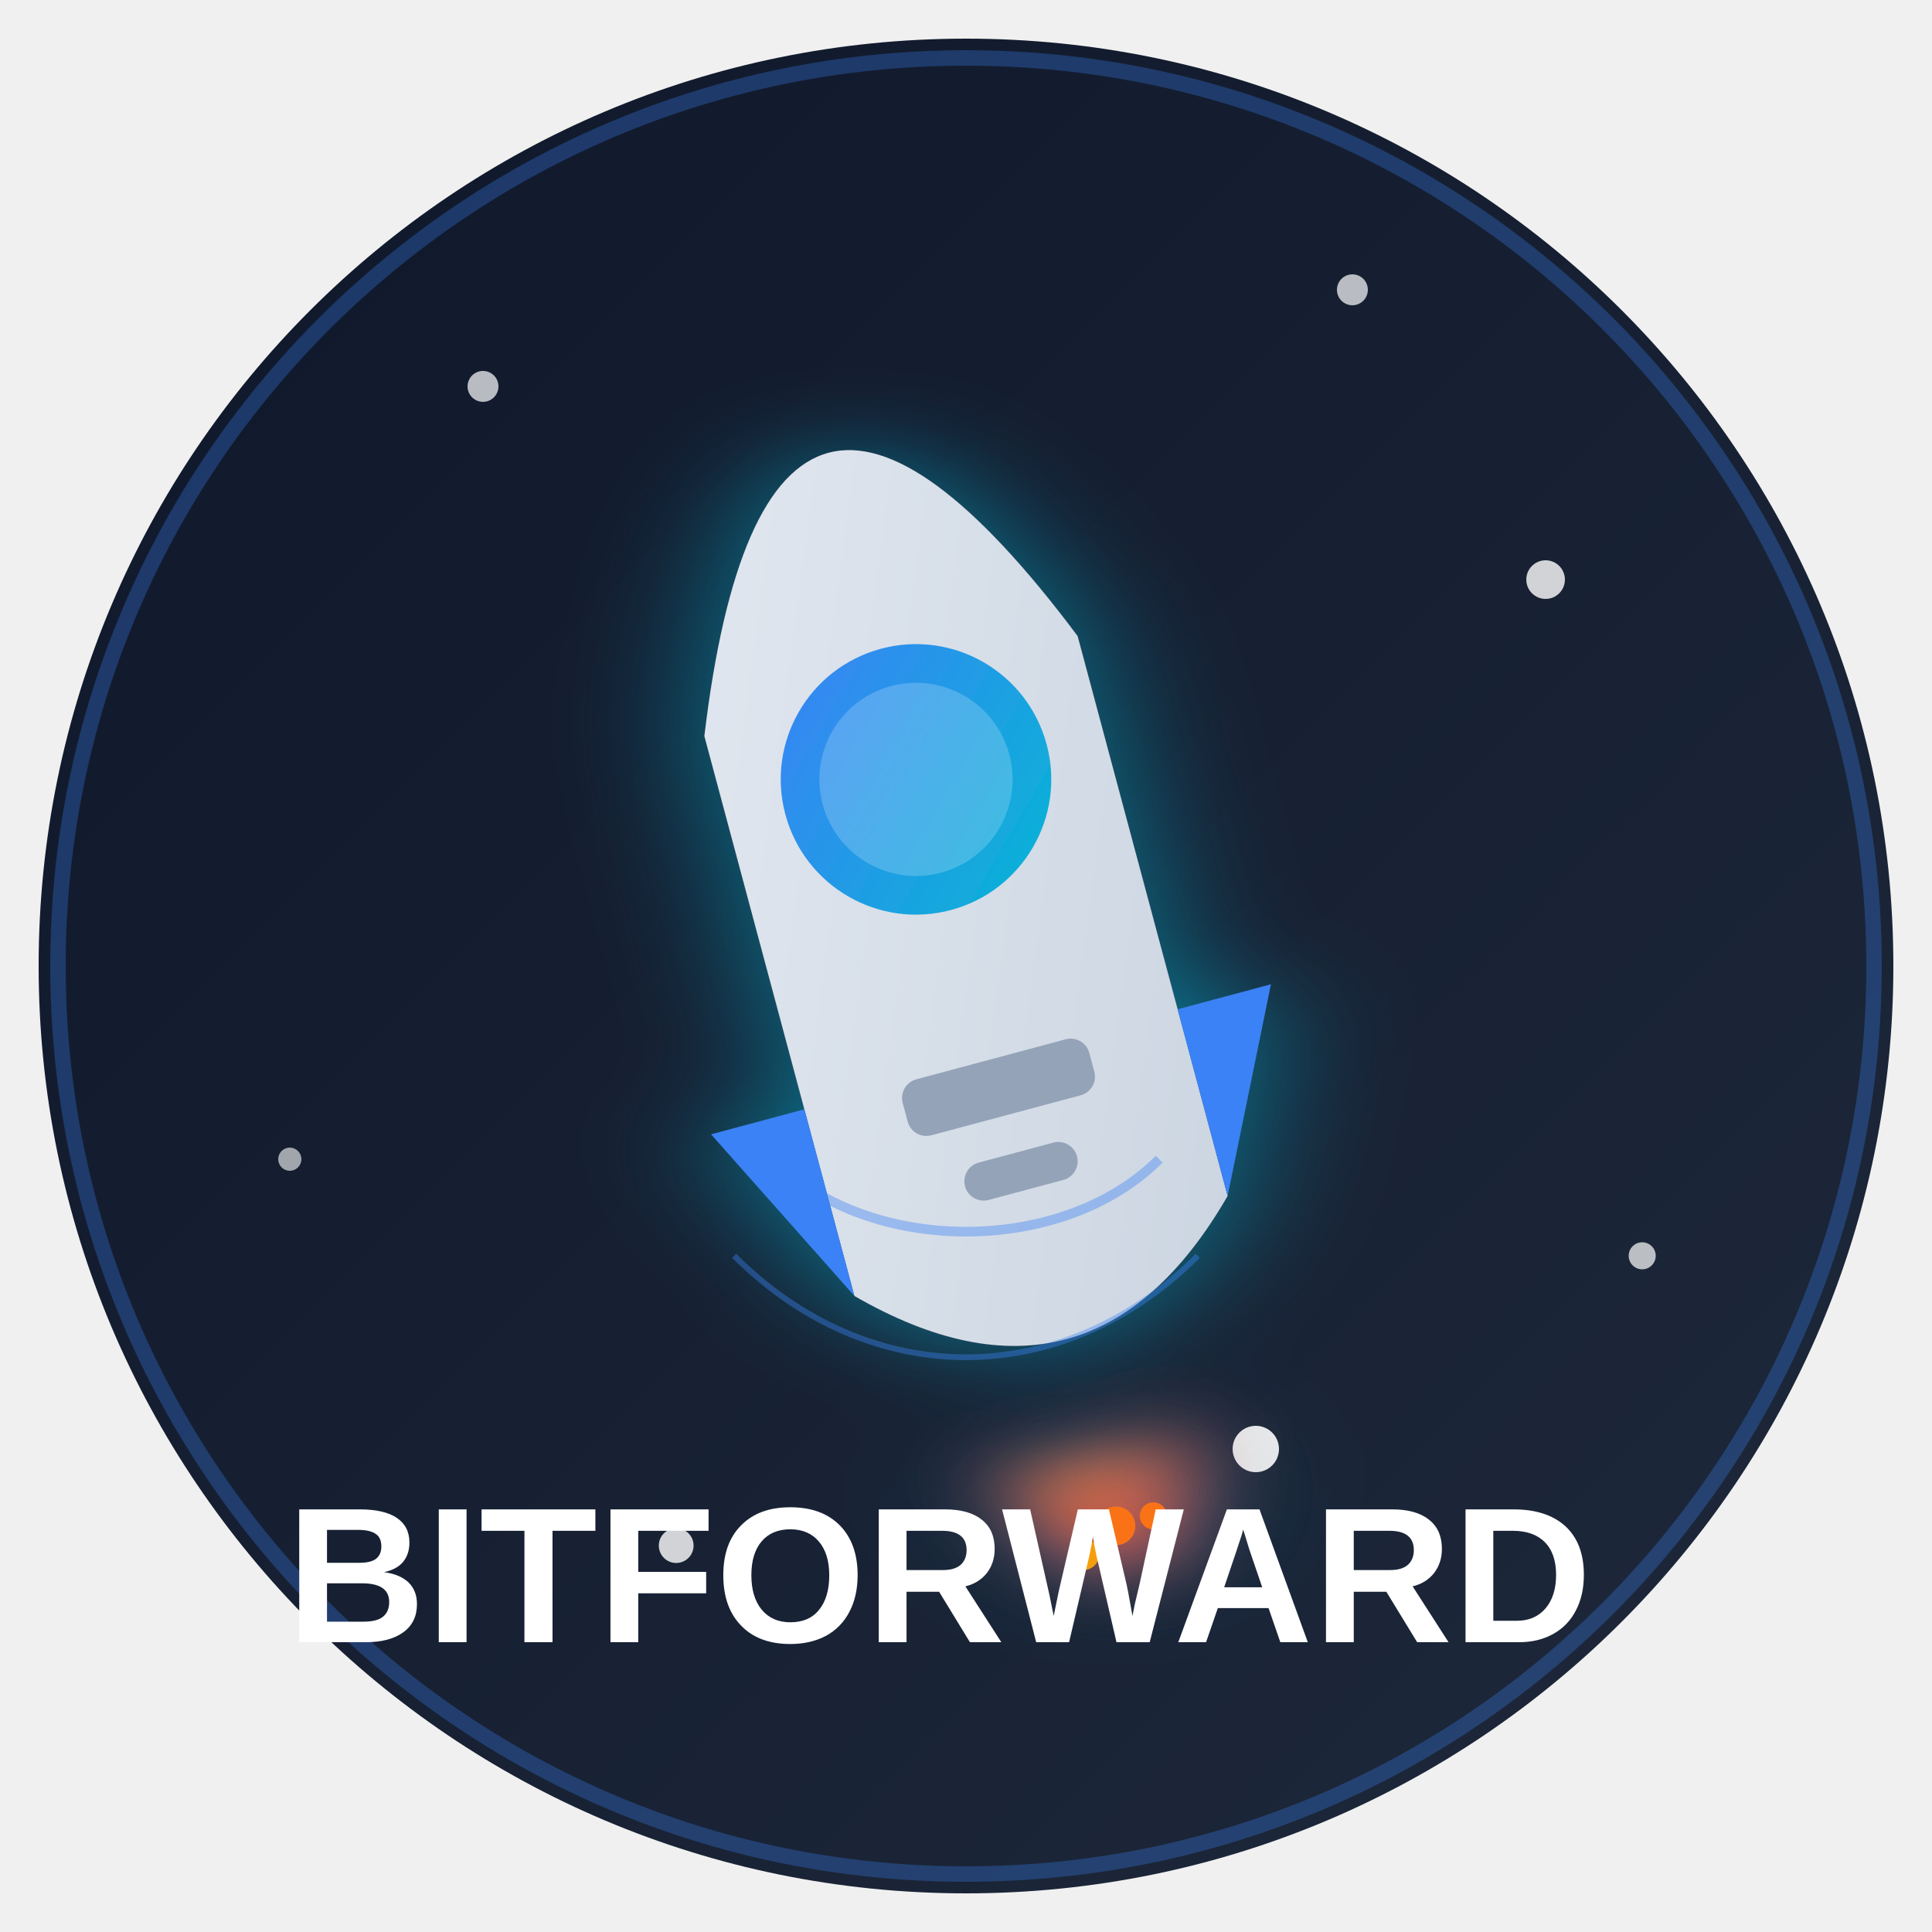
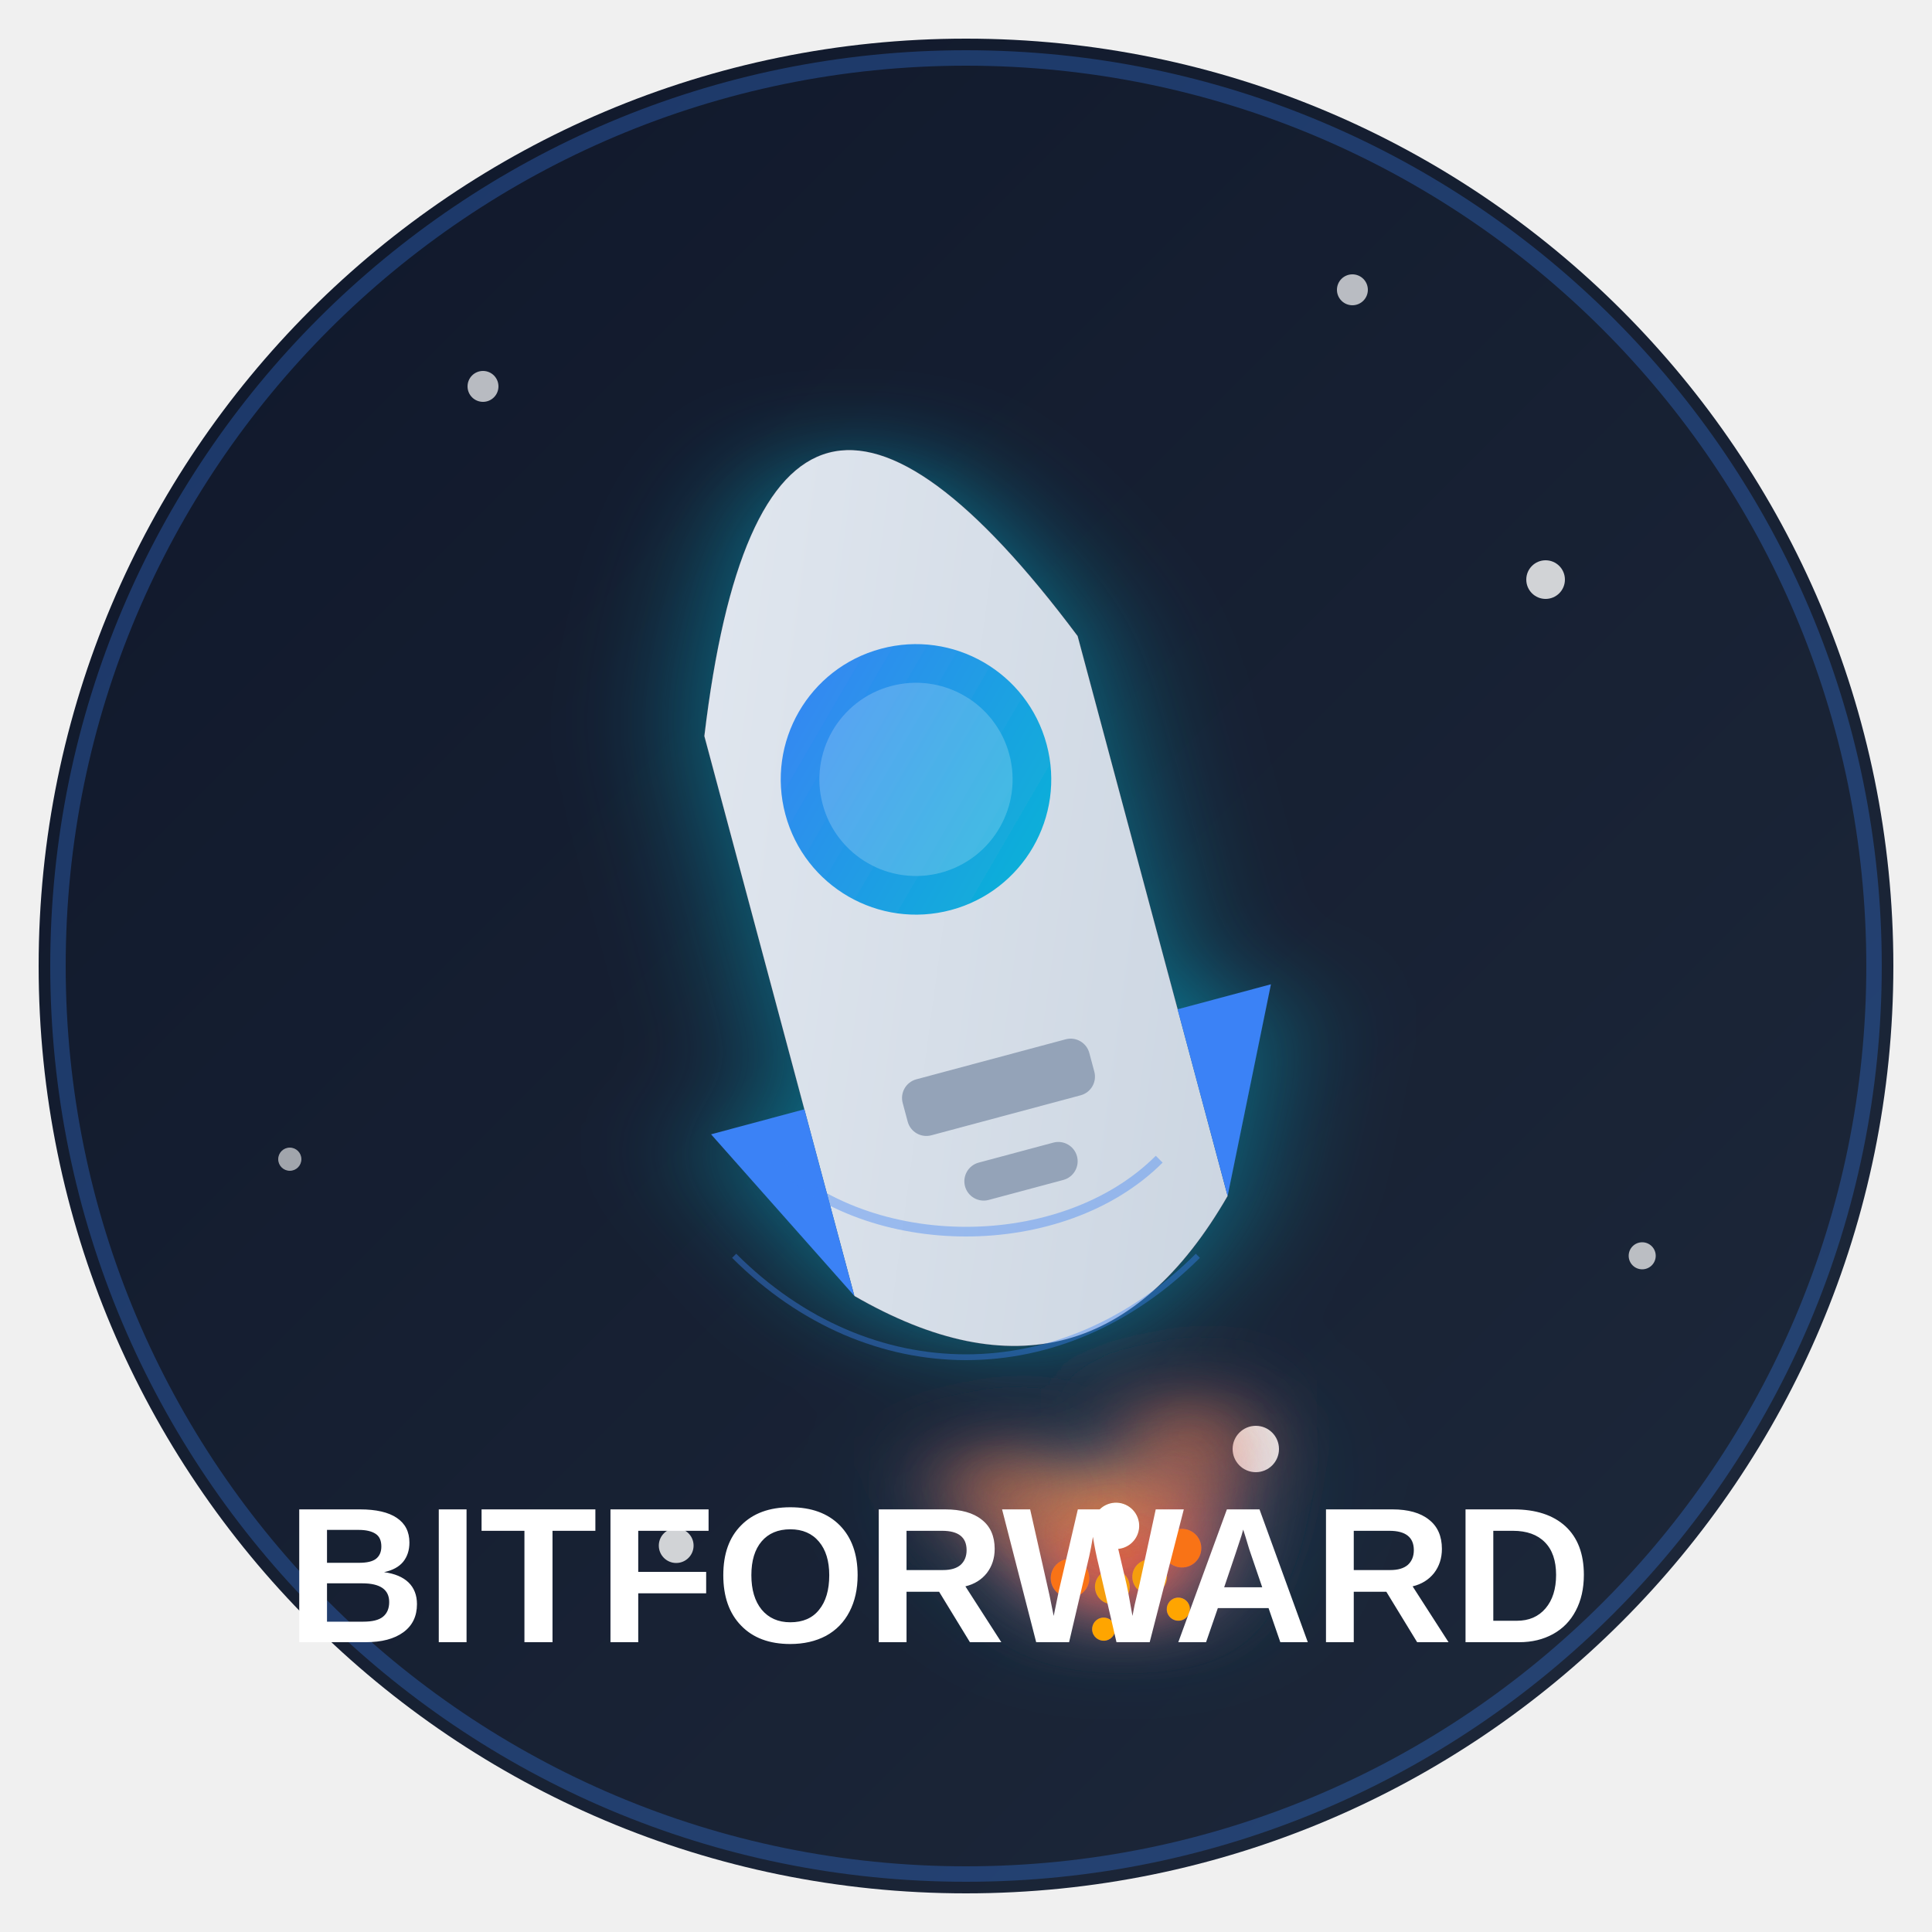
<svg xmlns="http://www.w3.org/2000/svg" viewBox="0 0 100 100">
  <defs>
    <linearGradient id="rocketGradient" x1="0%" y1="0%" x2="100%" y2="100%">
      <stop offset="0%" stop-color="#0F172A" />
      <stop offset="100%" stop-color="#1E293B" />
    </linearGradient>
    <linearGradient id="flameGradient" x1="0%" y1="0%" x2="100%" y2="100%">
      <stop offset="0%" stop-color="#F97316" />
      <stop offset="100%" stop-color="#EF4444" />
      <animate attributeName="y1" values="0%;30%;0%" dur="0.8s" repeatCount="indefinite" />
    </linearGradient>
    <linearGradient id="flameGradient2" x1="0%" y1="0%" x2="100%" y2="100%">
      <stop offset="0%" stop-color="#F59E0B" />
      <stop offset="100%" stop-color="#F97316" />
      <animate attributeName="y1" values="20%;50%;20%" dur="1s" repeatCount="indefinite" />
    </linearGradient>
    <linearGradient id="rocketBodyGradient" x1="0%" y1="0%" x2="100%" y2="100%">
      <stop offset="0%" stop-color="#E2E8F0" />
      <stop offset="100%" stop-color="#CBD5E1" />
    </linearGradient>
    <linearGradient id="windowGradient" x1="0%" y1="0%" x2="100%" y2="100%">
      <stop offset="0%" stop-color="#3B82F6" />
      <stop offset="100%" stop-color="#06B6D4" />
      <animate attributeName="x1" values="0%;100%;0%" dur="3s" repeatCount="indefinite" />
    </linearGradient>
    <filter id="glow" x="-20%" y="-20%" width="140%" height="140%">
      <feGaussianBlur stdDeviation="3" result="blur" />
      <feFlood flood-color="#06B6D4" flood-opacity="0.6" result="glowColor" />
      <feComposite in="glowColor" in2="blur" operator="in" result="softGlow" />
      <feMerge>
        <feMergeNode in="softGlow" />
        <feMergeNode in="SourceGraphic" />
      </feMerge>
    </filter>
    <filter id="flameBlur" x="-50%" y="-50%" width="200%" height="200%">
      <feGaussianBlur in="SourceGraphic" stdDeviation="2" />
    </filter>
  </defs>
  <circle cx="50" cy="50" r="48" fill="url(#rocketGradient)">
    <animate attributeName="opacity" values="0.95;1;0.95" dur="3s" repeatCount="indefinite" />
  </circle>
  <circle cx="50" cy="50" r="47" fill="none" stroke="#3B82F6" stroke-width="0.8" stroke-opacity="0.3">
    <animate attributeName="stroke-opacity" values="0.2;0.5;0.2" dur="2s" repeatCount="indefinite" />
    <animate attributeName="r" values="47;48;47" dur="3s" repeatCount="indefinite" />
  </circle>
  <g class="stars">
    <circle cx="25" cy="20" r="0.8" fill="white" opacity="0.7">
      <animate attributeName="opacity" values="0.4;0.9;0.4" dur="3s" repeatCount="indefinite" />
    </circle>
    <circle cx="80" cy="30" r="1" fill="white" opacity="0.8">
      <animate attributeName="opacity" values="0.5;1;0.5" dur="2.5s" repeatCount="indefinite" />
    </circle>
    <circle cx="15" cy="60" r="0.6" fill="white" opacity="0.6">
      <animate attributeName="opacity" values="0.3;0.8;0.3" dur="4s" repeatCount="indefinite" />
    </circle>
    <circle cx="65" cy="75" r="1.2" fill="white" opacity="0.9">
      <animate attributeName="opacity" values="0.6;1;0.6" dur="3.2s" repeatCount="indefinite" />
    </circle>
    <circle cx="85" cy="65" r="0.7" fill="white" opacity="0.7">
      <animate attributeName="opacity" values="0.4;0.9;0.4" dur="3.8s" repeatCount="indefinite" />
    </circle>
    <circle cx="35" cy="80" r="0.9" fill="white" opacity="0.8">
      <animate attributeName="opacity" values="0.5;1;0.5" dur="2.7s" repeatCount="indefinite" />
    </circle>
    <circle cx="70" cy="15" r="0.8" fill="white" opacity="0.7">
      <animate attributeName="opacity" values="0.4;0.8;0.4" dur="3.3s" repeatCount="indefinite" />
    </circle>
  </g>
  <g filter="url(#glow)" transform="translate(50, 50) rotate(-15) translate(-25, -35)">
    <g class="flames">
-       <path d="M20,60 Q25,75 30,60 Q25,65 20,60 Z" fill="url(#flameGradient)" opacity="0.9" filter="url(#flameBlur)">
-         <animate attributeName="d" values="           M20,60 Q25,75 30,60 Q25,65 20,60 Z;           M20,60 Q25,72 30,60 Q25,63 20,60 Z;           M20,60 Q25,78 30,60 Q25,67 20,60 Z;           M20,60 Q25,75 30,60 Q25,65 20,60 Z" dur="0.6s" repeatCount="indefinite" />
-         <animate attributeName="opacity" values="0.8;1;0.8" dur="0.3s" repeatCount="indefinite" />
+       <path d="M18,60 Q25,80 32,60 Q25,70 18,60 Z" fill="url(#flameGradient)" opacity="0.95" filter="url(#flameBlur)">
+         <animate attributeName="d" values="           M18,60 Q25,80 32,60 Q25,70 18,60 Z;           M17,60 Q25,75 33,60 Q25,67 17,60 Z;           M16,60 Q25,85 34,60 Q25,73 16,60 Z;           M18,60 Q25,78 32,60 Q25,68 18,60 Z;           M18,60 Q25,80 32,60 Q25,70 18,60 Z" dur="0.4s" repeatCount="indefinite" />
+         <animate attributeName="opacity" values="0.9;1;0.85;1;0.9" dur="0.3s" repeatCount="indefinite" />
      </path>
-       <path d="M22,60 Q25,68 28,60 Q25,63 22,60 Z" fill="url(#flameGradient2)" opacity="0.7" filter="url(#flameBlur)">
-         <animate attributeName="d" values="           M22,60 Q25,68 28,60 Q25,63 22,60 Z;           M22,60 Q25,65 28,60 Q25,62 22,60 Z;           M22,60 Q25,70 28,60 Q25,64 22,60 Z;           M22,60 Q25,68 28,60 Q25,63 22,60 Z" dur="0.5s" repeatCount="indefinite" />
-         <animate attributeName="opacity" values="0.6;0.9;0.6" dur="0.4s" repeatCount="indefinite" />
+       <path d="M20,60 Q25,72 30,60 Q25,65 20,60 Z" fill="url(#flameGradient2)" opacity="0.85" filter="url(#flameBlur)">
+         <animate attributeName="d" values="           M20,60 Q25,72 30,60 Q25,65 20,60 Z;           M19,60 Q25,68 31,60 Q25,63 19,60 Z;           M21,60 Q25,75 29,60 Q25,67 21,60 Z;           M20,60 Q25,70 30,60 Q25,64 20,60 Z;           M20,60 Q25,72 30,60 Q25,65 20,60 Z" dur="0.35s" repeatCount="indefinite" />
+         <animate attributeName="opacity" values="0.7;0.95;0.75;0.9;0.7" dur="0.3s" repeatCount="indefinite" />
      </path>
-       <circle cx="25" cy="65" r="1" fill="#F97316">
-         <animate attributeName="cy" values="65;75;85" dur="0.8s" repeatCount="indefinite" />
-         <animate attributeName="opacity" values="0.9;0.5;0" dur="0.8s" repeatCount="indefinite" />
+       <path d="M18,58 Q20,70 22,58 Q20,63 18,58 Z" fill="#F97316" opacity="0.8" filter="url(#flameBlur)">
+         <animate attributeName="d" values="           M18,58 Q20,70 22,58 Q20,63 18,58 Z;           M17,58 Q20,66 23,58 Q20,61 17,58 Z;           M18,58 Q20,73 22,58 Q20,65 18,58 Z;           M18,58 Q20,70 22,58 Q20,63 18,58 Z" dur="0.45s" repeatCount="indefinite" />
+         <animate attributeName="opacity" values="0.7;0.9;0.65;0.85;0.7" dur="0.4s" repeatCount="indefinite" />
+       </path>
+       <path d="M28,58 Q30,70 32,58 Q30,63 28,58 Z" fill="#F97316" opacity="0.8" filter="url(#flameBlur)">
+         <animate attributeName="d" values="           M28,58 Q30,70 32,58 Q30,63 28,58 Z;           M27,58 Q30,66 33,58 Q30,61 27,58 Z;           M28,58 Q30,73 32,58 Q30,65 28,58 Z;           M28,58 Q30,70 32,58 Q30,63 28,58 Z" dur="0.4s" repeatCount="indefinite" />
+         <animate attributeName="opacity" values="0.65;0.85;0.7;0.9;0.65" dur="0.35s" repeatCount="indefinite" />
+       </path>
+       <circle cx="25" cy="65" r="1.2" fill="#FFF">
+         <animate attributeName="cy" values="65;78;90" dur="0.7s" repeatCount="indefinite" />
+         <animate attributeName="r" values="1.2;0.8;0.3" dur="0.7s" repeatCount="indefinite" />
+         <animate attributeName="opacity" values="1;0.7;0" dur="0.7s" repeatCount="indefinite" />
      </circle>
-       <circle cx="23" cy="66" r="0.8" fill="#F59E0B">
-         <animate attributeName="cy" values="66;74;82" dur="0.7s" repeatCount="indefinite" />
-         <animate attributeName="opacity" values="0.9;0.5;0" dur="0.7s" repeatCount="indefinite" />
+       <circle cx="22" cy="67" r="1" fill="#F97316">
+         <animate attributeName="cy" values="67;77;87" dur="0.8s" repeatCount="indefinite" />
+         <animate attributeName="cx" values="22;21;20" dur="0.8s" repeatCount="indefinite" />
+         <animate attributeName="r" values="1;0.7;0.2" dur="0.8s" repeatCount="indefinite" />
+         <animate attributeName="opacity" values="0.95;0.6;0" dur="0.8s" repeatCount="indefinite" />
      </circle>
-       <circle cx="27" cy="65" r="0.7" fill="#F97316">
-         <animate attributeName="cy" values="65;72;80" dur="0.9s" repeatCount="indefinite" />
+       <circle cx="28" cy="67" r="1" fill="#F97316">
+         <animate attributeName="cy" values="67;77;87" dur="0.75s" repeatCount="indefinite" />
+         <animate attributeName="cx" values="28;29;30" dur="0.75s" repeatCount="indefinite" />
+         <animate attributeName="r" values="1;0.7;0.2" dur="0.75s" repeatCount="indefinite" />
+         <animate attributeName="opacity" values="0.95;0.6;0" dur="0.75s" repeatCount="indefinite" />
+       </circle>
+       <circle cx="24" cy="68" r="0.9" fill="#F59E0B">
+         <animate attributeName="cy" values="68;76;85" dur="0.9s" repeatCount="indefinite" />
+         <animate attributeName="cx" values="24;23.5;23" dur="0.9s" repeatCount="indefinite" />
+         <animate attributeName="r" values="0.9;0.5;0.1" dur="0.9s" repeatCount="indefinite" />
        <animate attributeName="opacity" values="0.9;0.5;0" dur="0.9s" repeatCount="indefinite" />
+       </circle>
+       <circle cx="26" cy="68" r="0.9" fill="#F59E0B">
+         <animate attributeName="cy" values="68;76;85" dur="0.85s" repeatCount="indefinite" />
+         <animate attributeName="cx" values="26;26.5;27" dur="0.85s" repeatCount="indefinite" />
+         <animate attributeName="r" values="0.9;0.5;0.1" dur="0.85s" repeatCount="indefinite" />
+         <animate attributeName="opacity" values="0.9;0.5;0" dur="0.85s" repeatCount="indefinite" />
+       </circle>
+       <circle cx="23" cy="70" r="0.6" fill="#FFA500">
+         <animate attributeName="cy" values="70;82;95" dur="1s" repeatCount="indefinite" />
+         <animate attributeName="opacity" values="0.8;0.4;0" dur="1s" repeatCount="indefinite" />
+       </circle>
+       <circle cx="27" cy="70" r="0.6" fill="#FFA500">
+         <animate attributeName="cy" values="70;82;95" dur="0.95s" repeatCount="indefinite" />
+         <animate attributeName="opacity" values="0.8;0.4;0" dur="0.95s" repeatCount="indefinite" />
      </circle>
    </g>
    <path d="M15,20 Q25,-5 35,20 L35,50 Q25,60 15,50 Z" fill="url(#rocketBodyGradient)">
      <animate attributeName="fill-opacity" values="0.9;1;0.9" dur="2s" repeatCount="indefinite" />
    </path>
    <path d="M10,40 L15,50 L15,40 Z" fill="#3B82F6">
      <animate attributeName="fill" values="#3B82F6;#60A5FA;#3B82F6" dur="3s" repeatCount="indefinite" />
    </path>
    <path d="M40,40 L35,50 L35,40 Z" fill="#3B82F6">
      <animate attributeName="fill" values="#3B82F6;#60A5FA;#3B82F6" dur="3s" repeatCount="indefinite" />
    </path>
    <circle cx="25" cy="25" r="7" fill="url(#windowGradient)">
      <animate attributeName="r" values="7;7.2;7" dur="2s" repeatCount="indefinite" />
    </circle>
    <circle cx="25" cy="25" r="5" fill="white" opacity="0.2">
      <animate attributeName="opacity" values="0.1;0.3;0.1" dur="2s" repeatCount="indefinite" />
    </circle>
    <rect x="20" y="40" width="10" height="3" fill="#94A3B8" rx="1" />
    <rect x="22" y="45" width="6" height="2" fill="#94A3B8" rx="1" />
  </g>
  <g class="motion-trail" opacity="0.4">
    <path d="M40,60 C45,65 55,65 60,60" stroke="#3B82F6" stroke-width="0.5" fill="none">
      <animate attributeName="opacity" values="0;0.4;0" dur="2s" repeatCount="indefinite" />
      <animate attributeName="stroke-width" values="0.3;0.8;0.3" dur="2s" repeatCount="indefinite" />
    </path>
    <path d="M38,65 C45,72 55,72 62,65" stroke="#3B82F6" stroke-width="0.3" fill="none">
      <animate attributeName="opacity" values="0;0.3;0" dur="2.5s" repeatCount="indefinite" />
    </path>
  </g>
  <text x="50" y="85" fill="white" font-family="Arial, sans-serif" font-weight="bold" font-size="10" text-anchor="middle">
    BITFORWARD
    <animate attributeName="fill" values="white;#E2E8F0;white" dur="4s" repeatCount="indefinite" />
  </text>
</svg>
